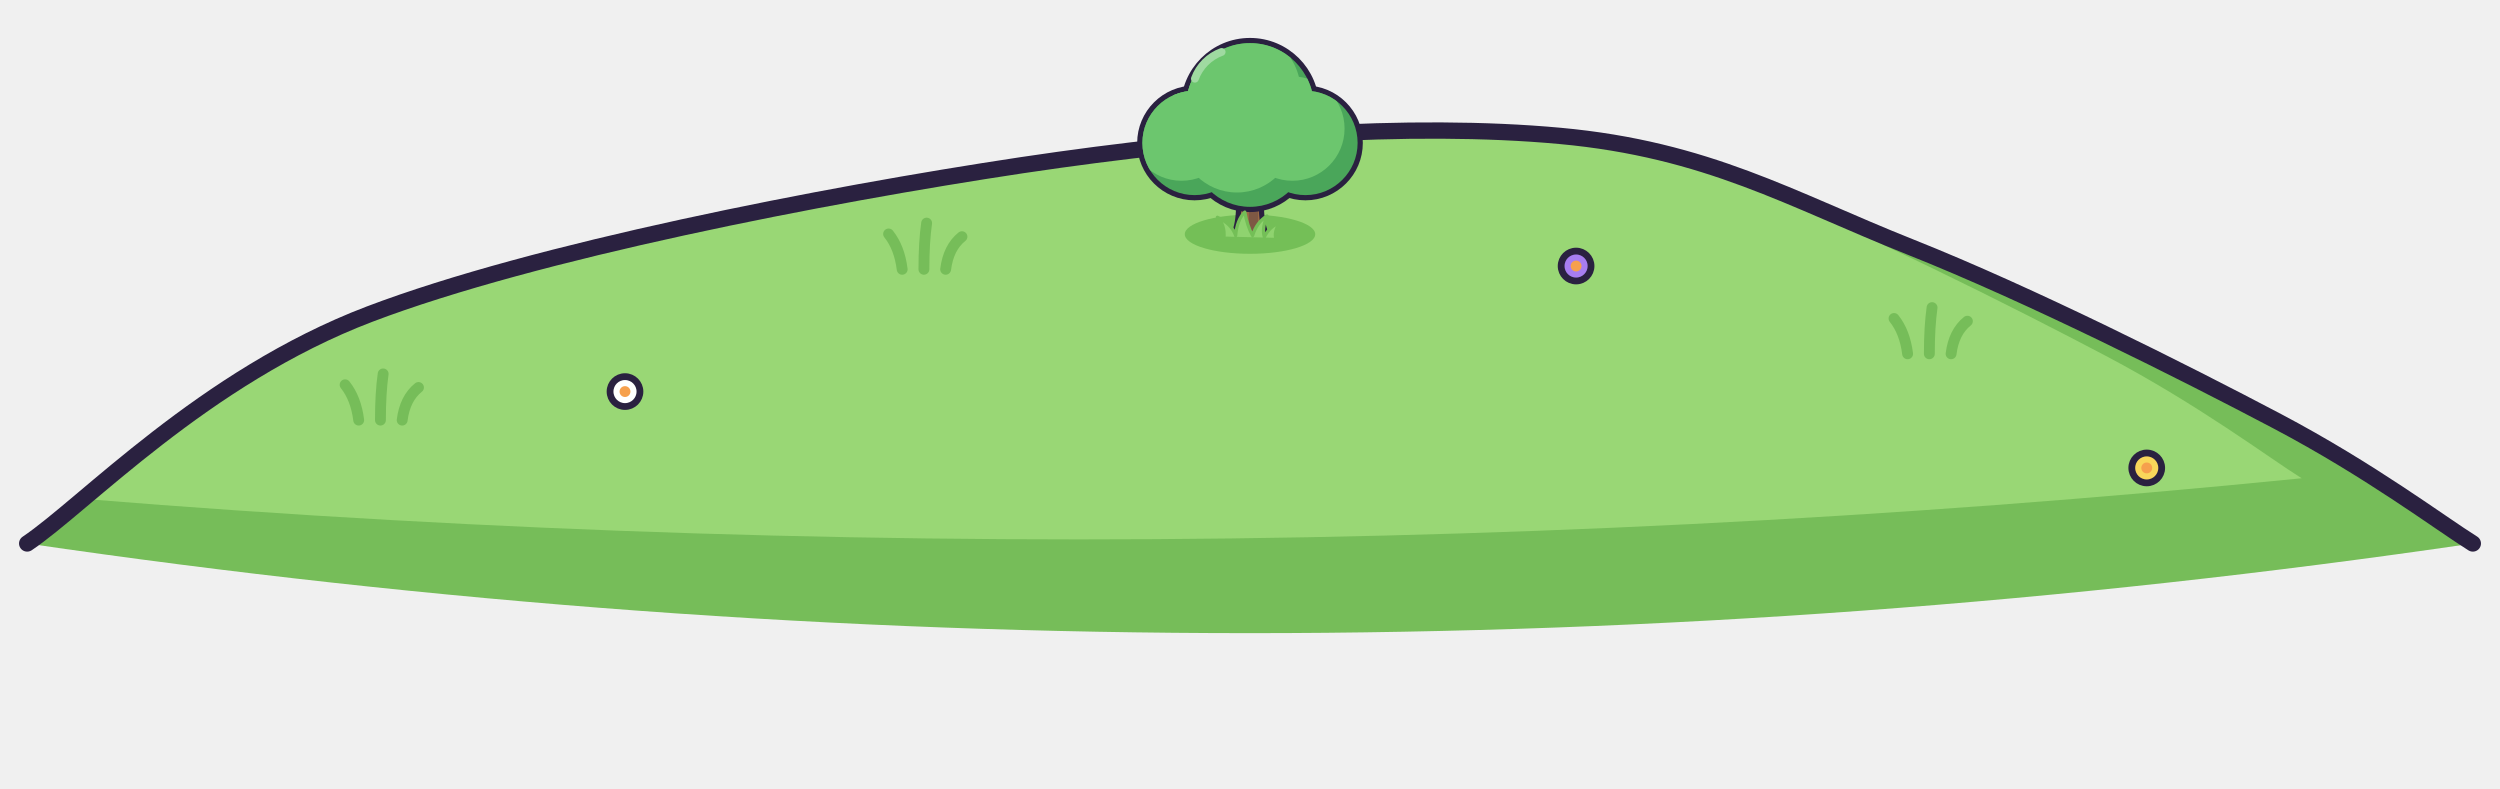
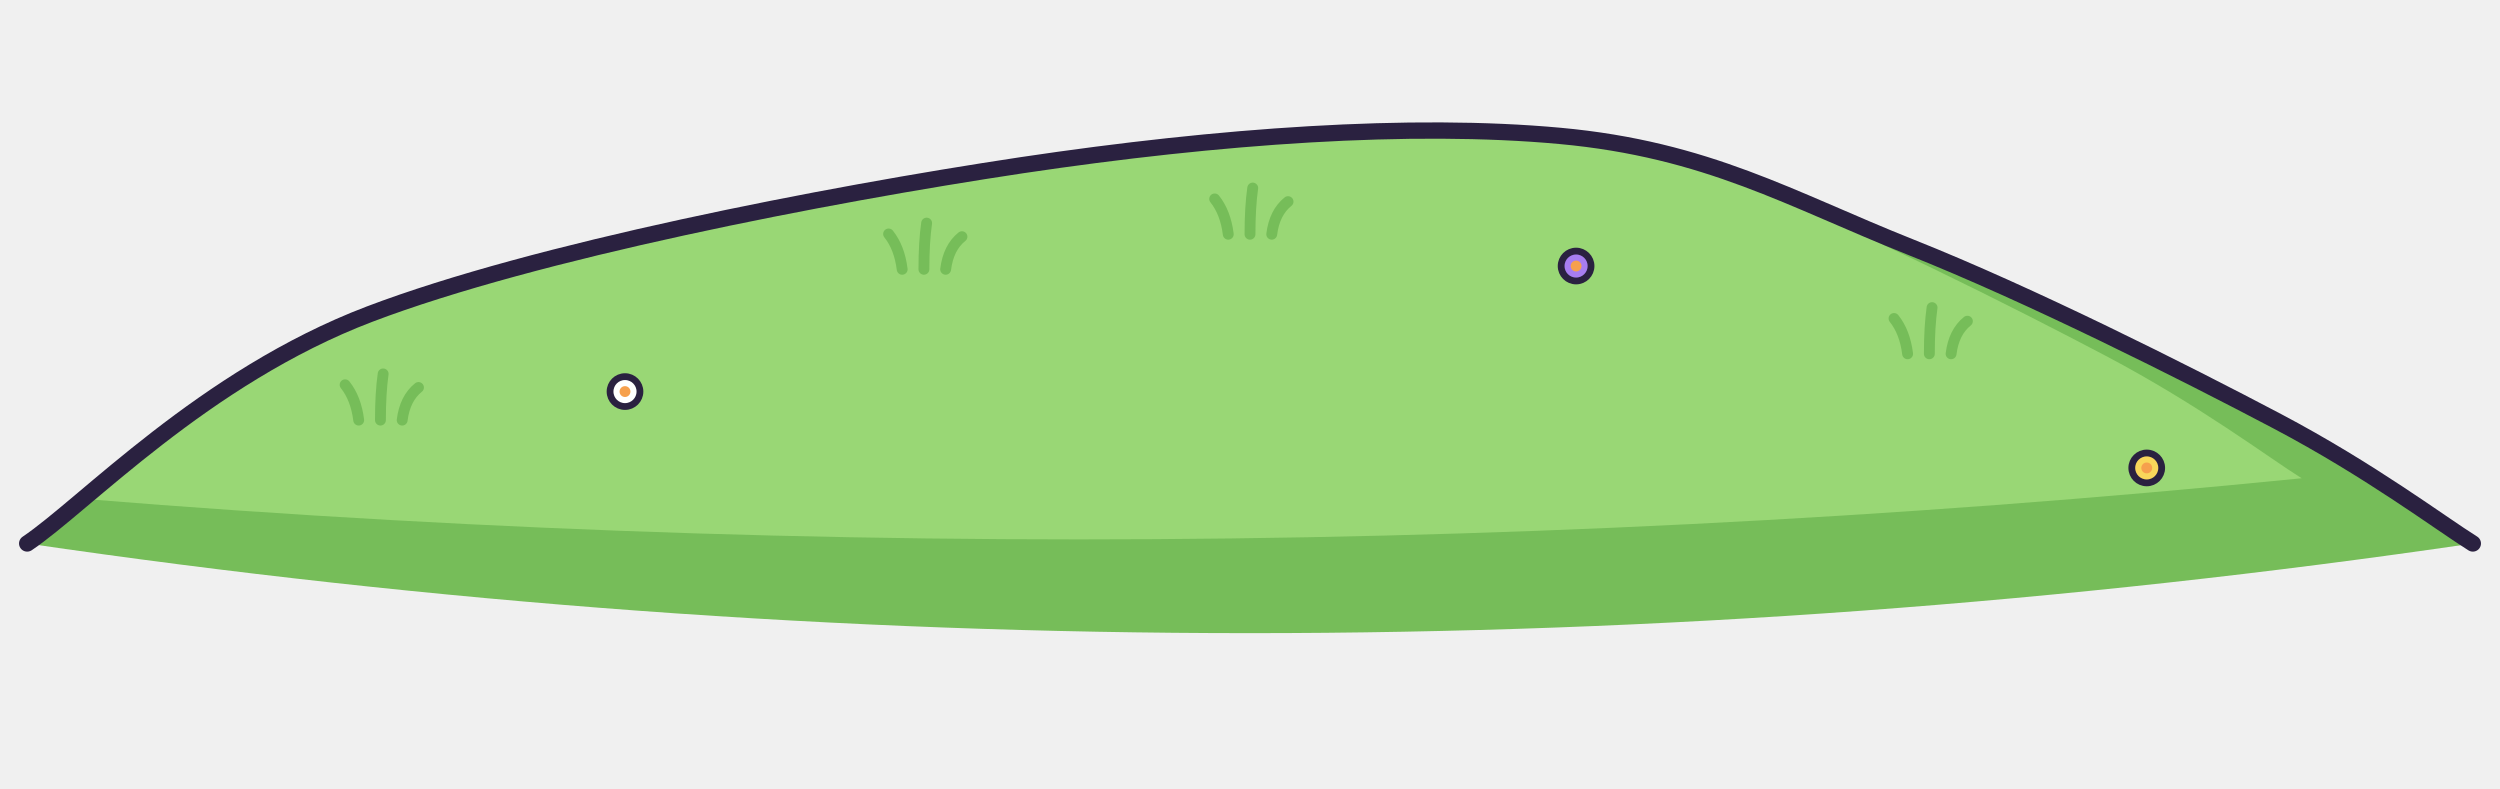
<svg xmlns="http://www.w3.org/2000/svg" width="920" height="290" viewBox="0 0 920 290" stroke-linejoin="round" stroke-linecap="round">
  <defs>
    <clipPath id="colline-longue-d1">
      <path d="M-450 0 C-429 -14.1 -385 -61.2 -324 -84.4 C-263 -107.6 -157 -128.2 -84 -139.2 C-11 -150.1 59.5 -155 114 -150 C168.5 -145 199 -126.6 243 -109.1 C287 -91.6 343.5 -63.2 378 -45 C412.5 -26.8 438 -7.5 450 0 Q0 66 -450 0 Z" />
    </clipPath>
  </defs>
  <g transform="translate(460 200)">
    <path d="M-450 0 C-429 -14.1 -385 -61.2 -324 -84.4 C-263 -107.6 -157 -128.2 -84 -139.2 C-11 -150.1 59.5 -155 114 -150 C168.5 -145 199 -126.6 243 -109.1 C287 -91.6 343.5 -63.2 378 -45 C412.5 -26.8 438 -7.5 450 0 Q0 66 -450 0 Z" fill="#76bd59" />
    <path d="M-513 -24 C-492 -38.1 -448 -85.2 -387 -108.4 C-326 -131.6 -220 -152.2 -147 -163.2 C-74 -174.1 -3.5 -179 51 -174 C105.5 -169 136 -150.6 180 -133.1 C224 -115.6 280.5 -87.2 315 -69 C349.5 -50.8 375 -31.5 387 -24 Q-63 21 -513 -24 Z" fill="#99d775" clip-path="url(#colline-longue-d1)" />
    <path d="M-450 0 C-429 -14.1 -385 -61.2 -324 -84.4 C-263 -107.6 -157 -128.2 -84 -139.2 C-11 -150.1 59.5 -155 114 -150 C168.5 -145 199 -126.6 243 -109.1 C287 -91.6 343.5 -63.2 378 -45 C412.5 -26.8 438 -7.5 450 0" fill="none" stroke="#2a2140" stroke-width="6" />
    <path d="M-328 -45.4 Q-329 -53.4 -333 -58.4 M-320 -45.4 Q-320 -55.4 -319 -62.4 M-312 -45.4 Q-311 -53.4 -306 -57.4" stroke="#76bd59" stroke-width="4" fill="none" />
    <circle cx="-230" cy="-55.9" r="5.5" fill="#ffffff" stroke="#2a2140" stroke-width="2.5" />
    <circle cx="-230" cy="-55.9" r="2" fill="#f6a04d" />
    <path d="M-128 -100.9 Q-129 -108.9 -133 -113.9 M-120 -100.9 Q-120 -110.9 -119 -117.9 M-112 -100.9 Q-111 -108.9 -106 -112.9" stroke="#76bd59" stroke-width="4" fill="none" />
-     <g transform="translate(0 -113.8) scale(0.24)">
-       <ellipse cx="0" cy="0" rx="100" ry="30" fill="#74bf57" />
-       <path d="M-28 4 Q-20 -6 -18 -30 L-14 -90 L14 -90 L18 -30 Q20 -6 28 4 Z" fill="#9a6a45" stroke="#2a2140" stroke-width="8" />
-       <path d="M5 -6 L6 -86" stroke="#7e5844" stroke-width="14" />
-       <defs>
-         <clipPath id="feuillage15">
-           <circle cx="-85" cy="-140" r="80" />
-           <circle cx="85" cy="-140" r="80" />
-           <circle cx="0" cy="-195" r="98" />
-           <circle cx="0" cy="-130" r="88" />
-         </clipPath>
-       </defs>
-       <circle cx="-85" cy="-140" r="80" fill="#2a2140" stroke="#2a2140" stroke-width="16" />
-       <circle cx="85" cy="-140" r="80" fill="#2a2140" stroke="#2a2140" stroke-width="16" />
-       <circle cx="0" cy="-195" r="98" fill="#2a2140" stroke="#2a2140" stroke-width="16" />
-       <circle cx="0" cy="-130" r="88" fill="#2a2140" stroke="#2a2140" stroke-width="16" />
-       <circle cx="-85" cy="-140" r="80" fill="#4aa65a" />
-       <circle cx="85" cy="-140" r="80" fill="#4aa65a" />
-       <circle cx="0" cy="-195" r="98" fill="#4aa65a" />
-       <circle cx="0" cy="-130" r="88" fill="#4aa65a" />
-       <g clip-path="url(#feuillage15)">
-         <circle cx="-105" cy="-162" r="80" fill="#6cc66e" />
-         <circle cx="65" cy="-162" r="80" fill="#6cc66e" />
-         <circle cx="-20" cy="-217" r="98" fill="#6cc66e" />
-         <circle cx="-20" cy="-152" r="88" fill="#6cc66e" />
-       </g>
-       <path d="M-84.5 -238.5 A68.6 68.6 0 0 1 -43.5 -279.5" stroke="#9fdaa1" stroke-width="12" fill="none" />
-       <path d="M-40 6 Q-38 -14 -50 -26 Q-28 -16 -22 2 Q-20 -22 -8 -34 Q-4 -12 4 2 Q10 -18 26 -28 Q18 -8 22 4 Q30 -12 46 -18 Q36 -4 40 8 Z" fill="#8fd36f" stroke="#74bf57" stroke-width="5" />
-     </g>
+     <path d="M-8 -113.8 Q-9 -121.8 -13 -126.8 M0 -113.8 Q0 -123.8 1 -130.8 M8 -113.8 Q9 -121.8 14 -125.8" stroke="#76bd59" stroke-width="4" fill="none" />
    <circle cx="120" cy="-102.1" r="5.5" fill="#a77df0" stroke="#2a2140" stroke-width="2.5" />
    <circle cx="120" cy="-102.1" r="2" fill="#f6a04d" />
    <path d="M242 -69.8 Q241 -77.8 237 -82.8 M250 -69.8 Q250 -79.8 251 -86.8 M258 -69.8 Q259 -77.8 264 -81.8" stroke="#76bd59" stroke-width="4" fill="none" />
    <circle cx="330" cy="-27.8" r="5.5" fill="#f9d65a" stroke="#2a2140" stroke-width="2.5" />
    <circle cx="330" cy="-27.8" r="2" fill="#f6a04d" />
  </g>
</svg>
